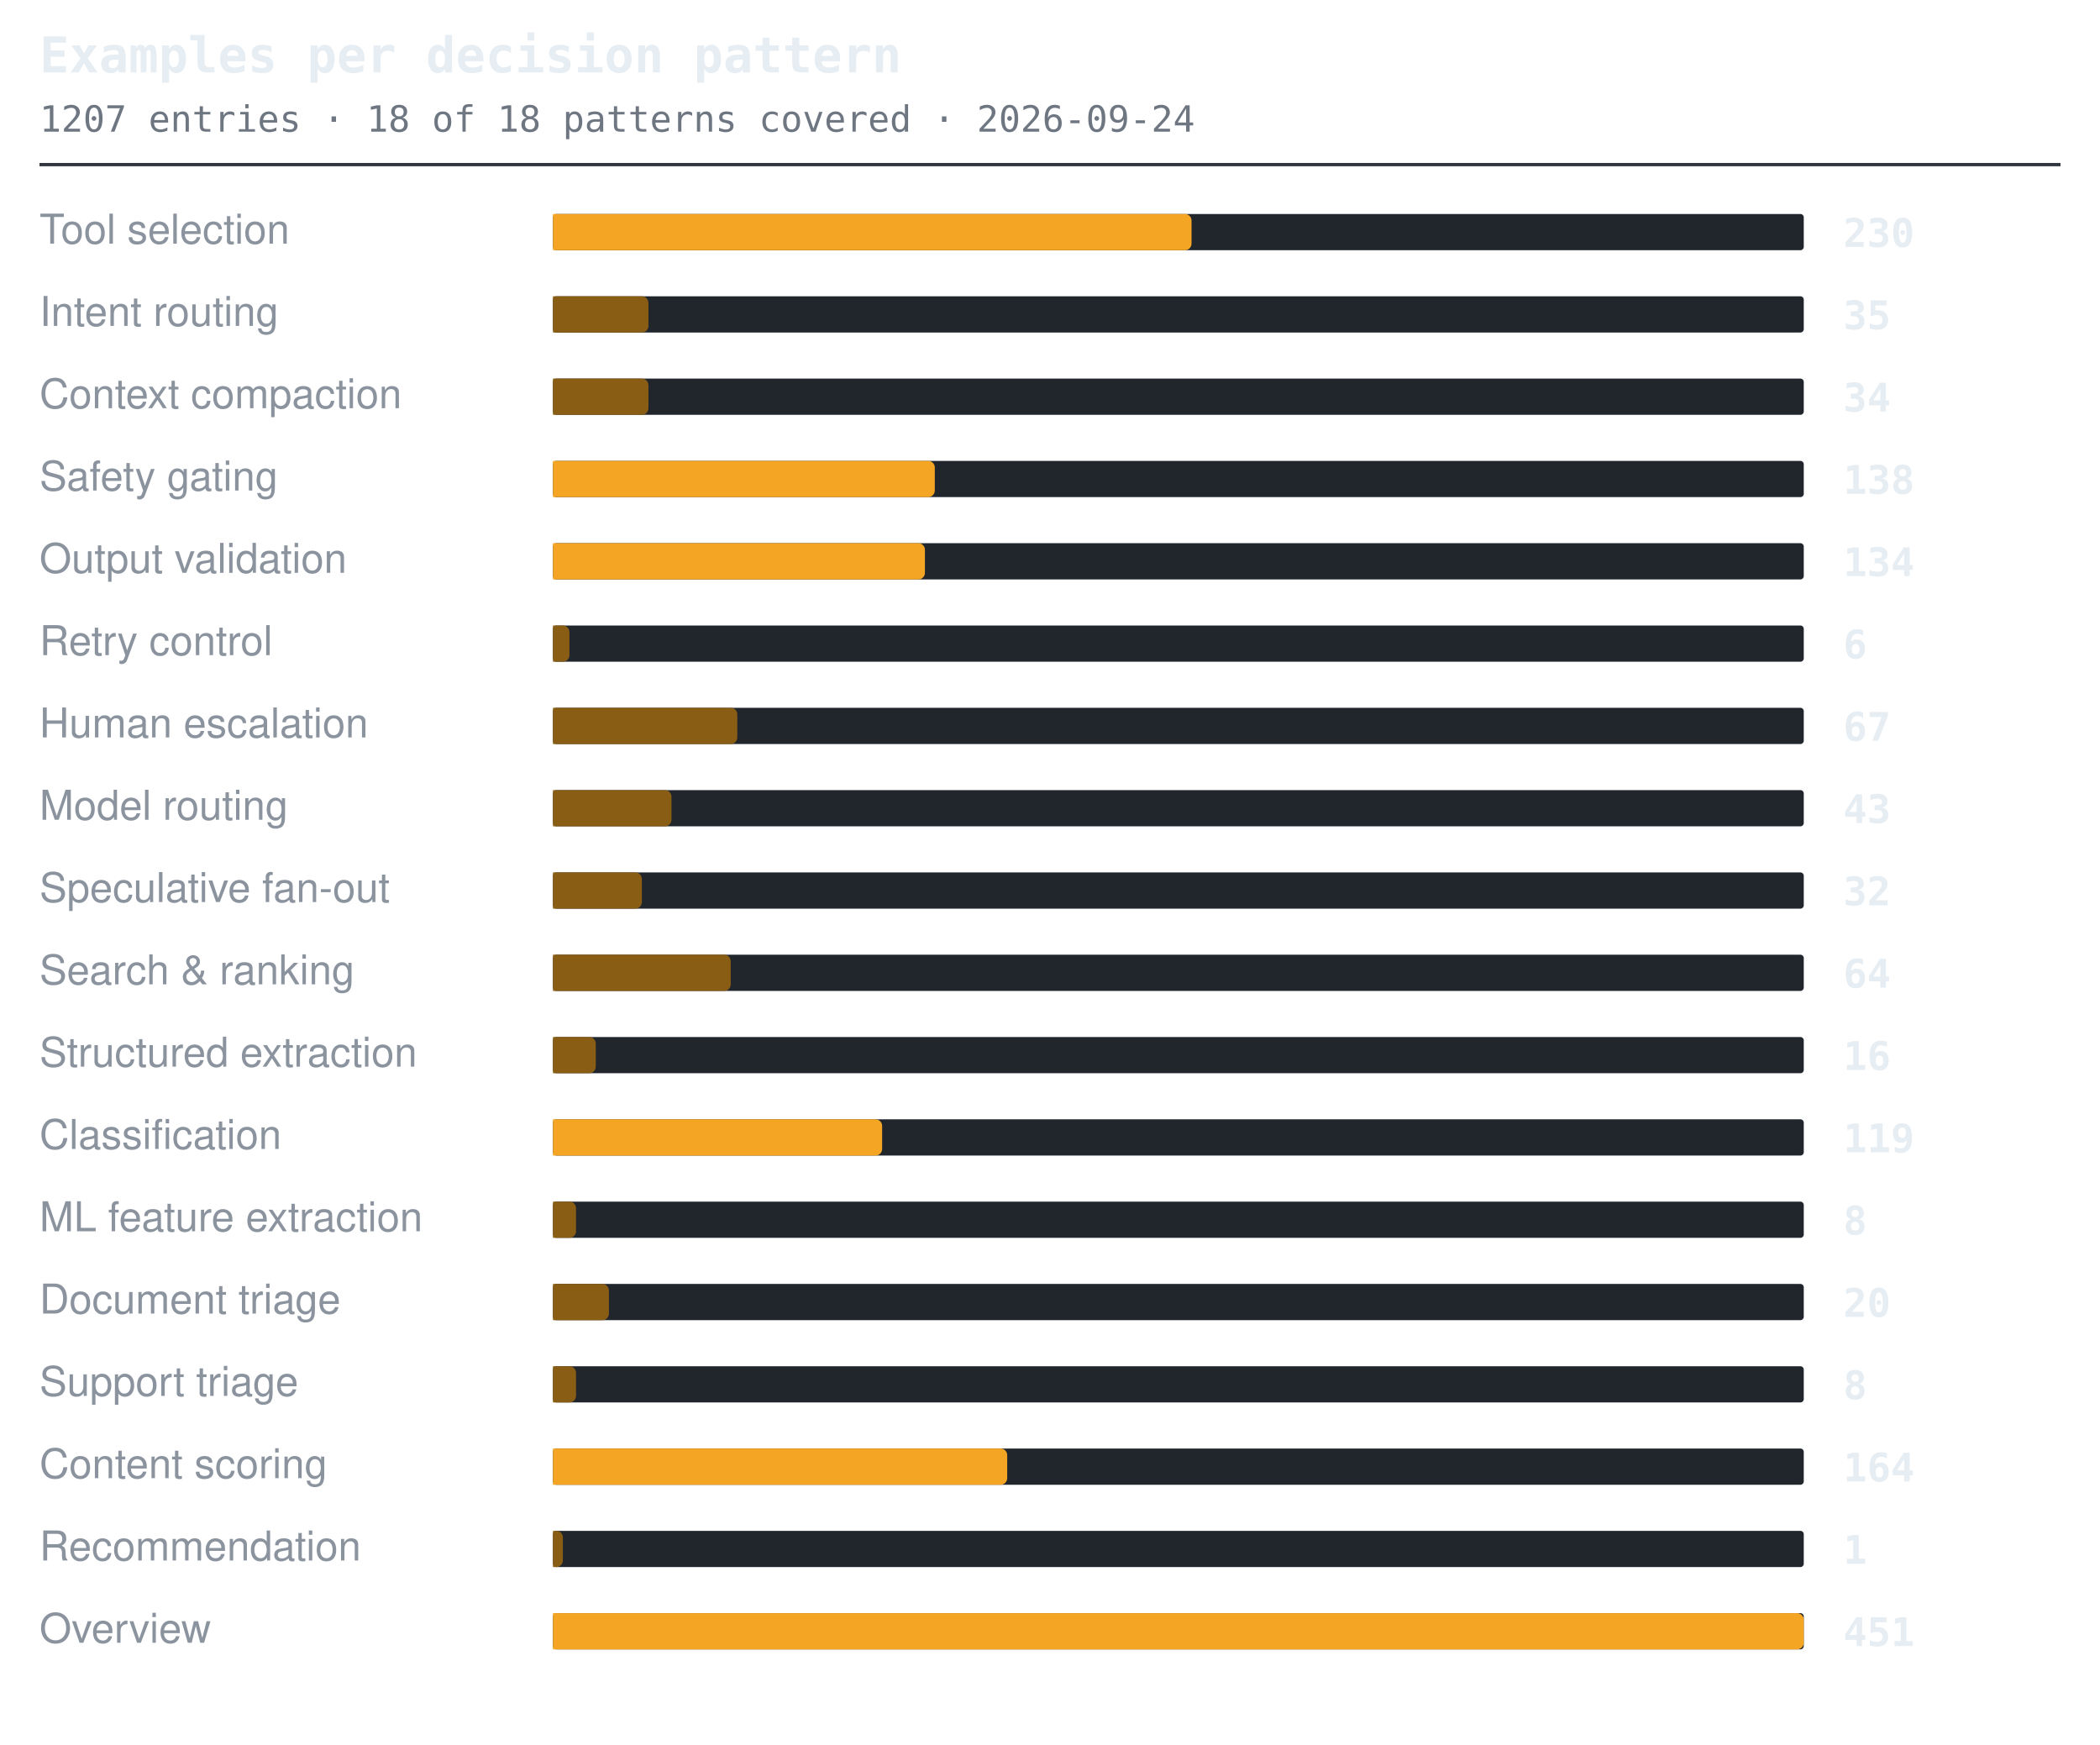
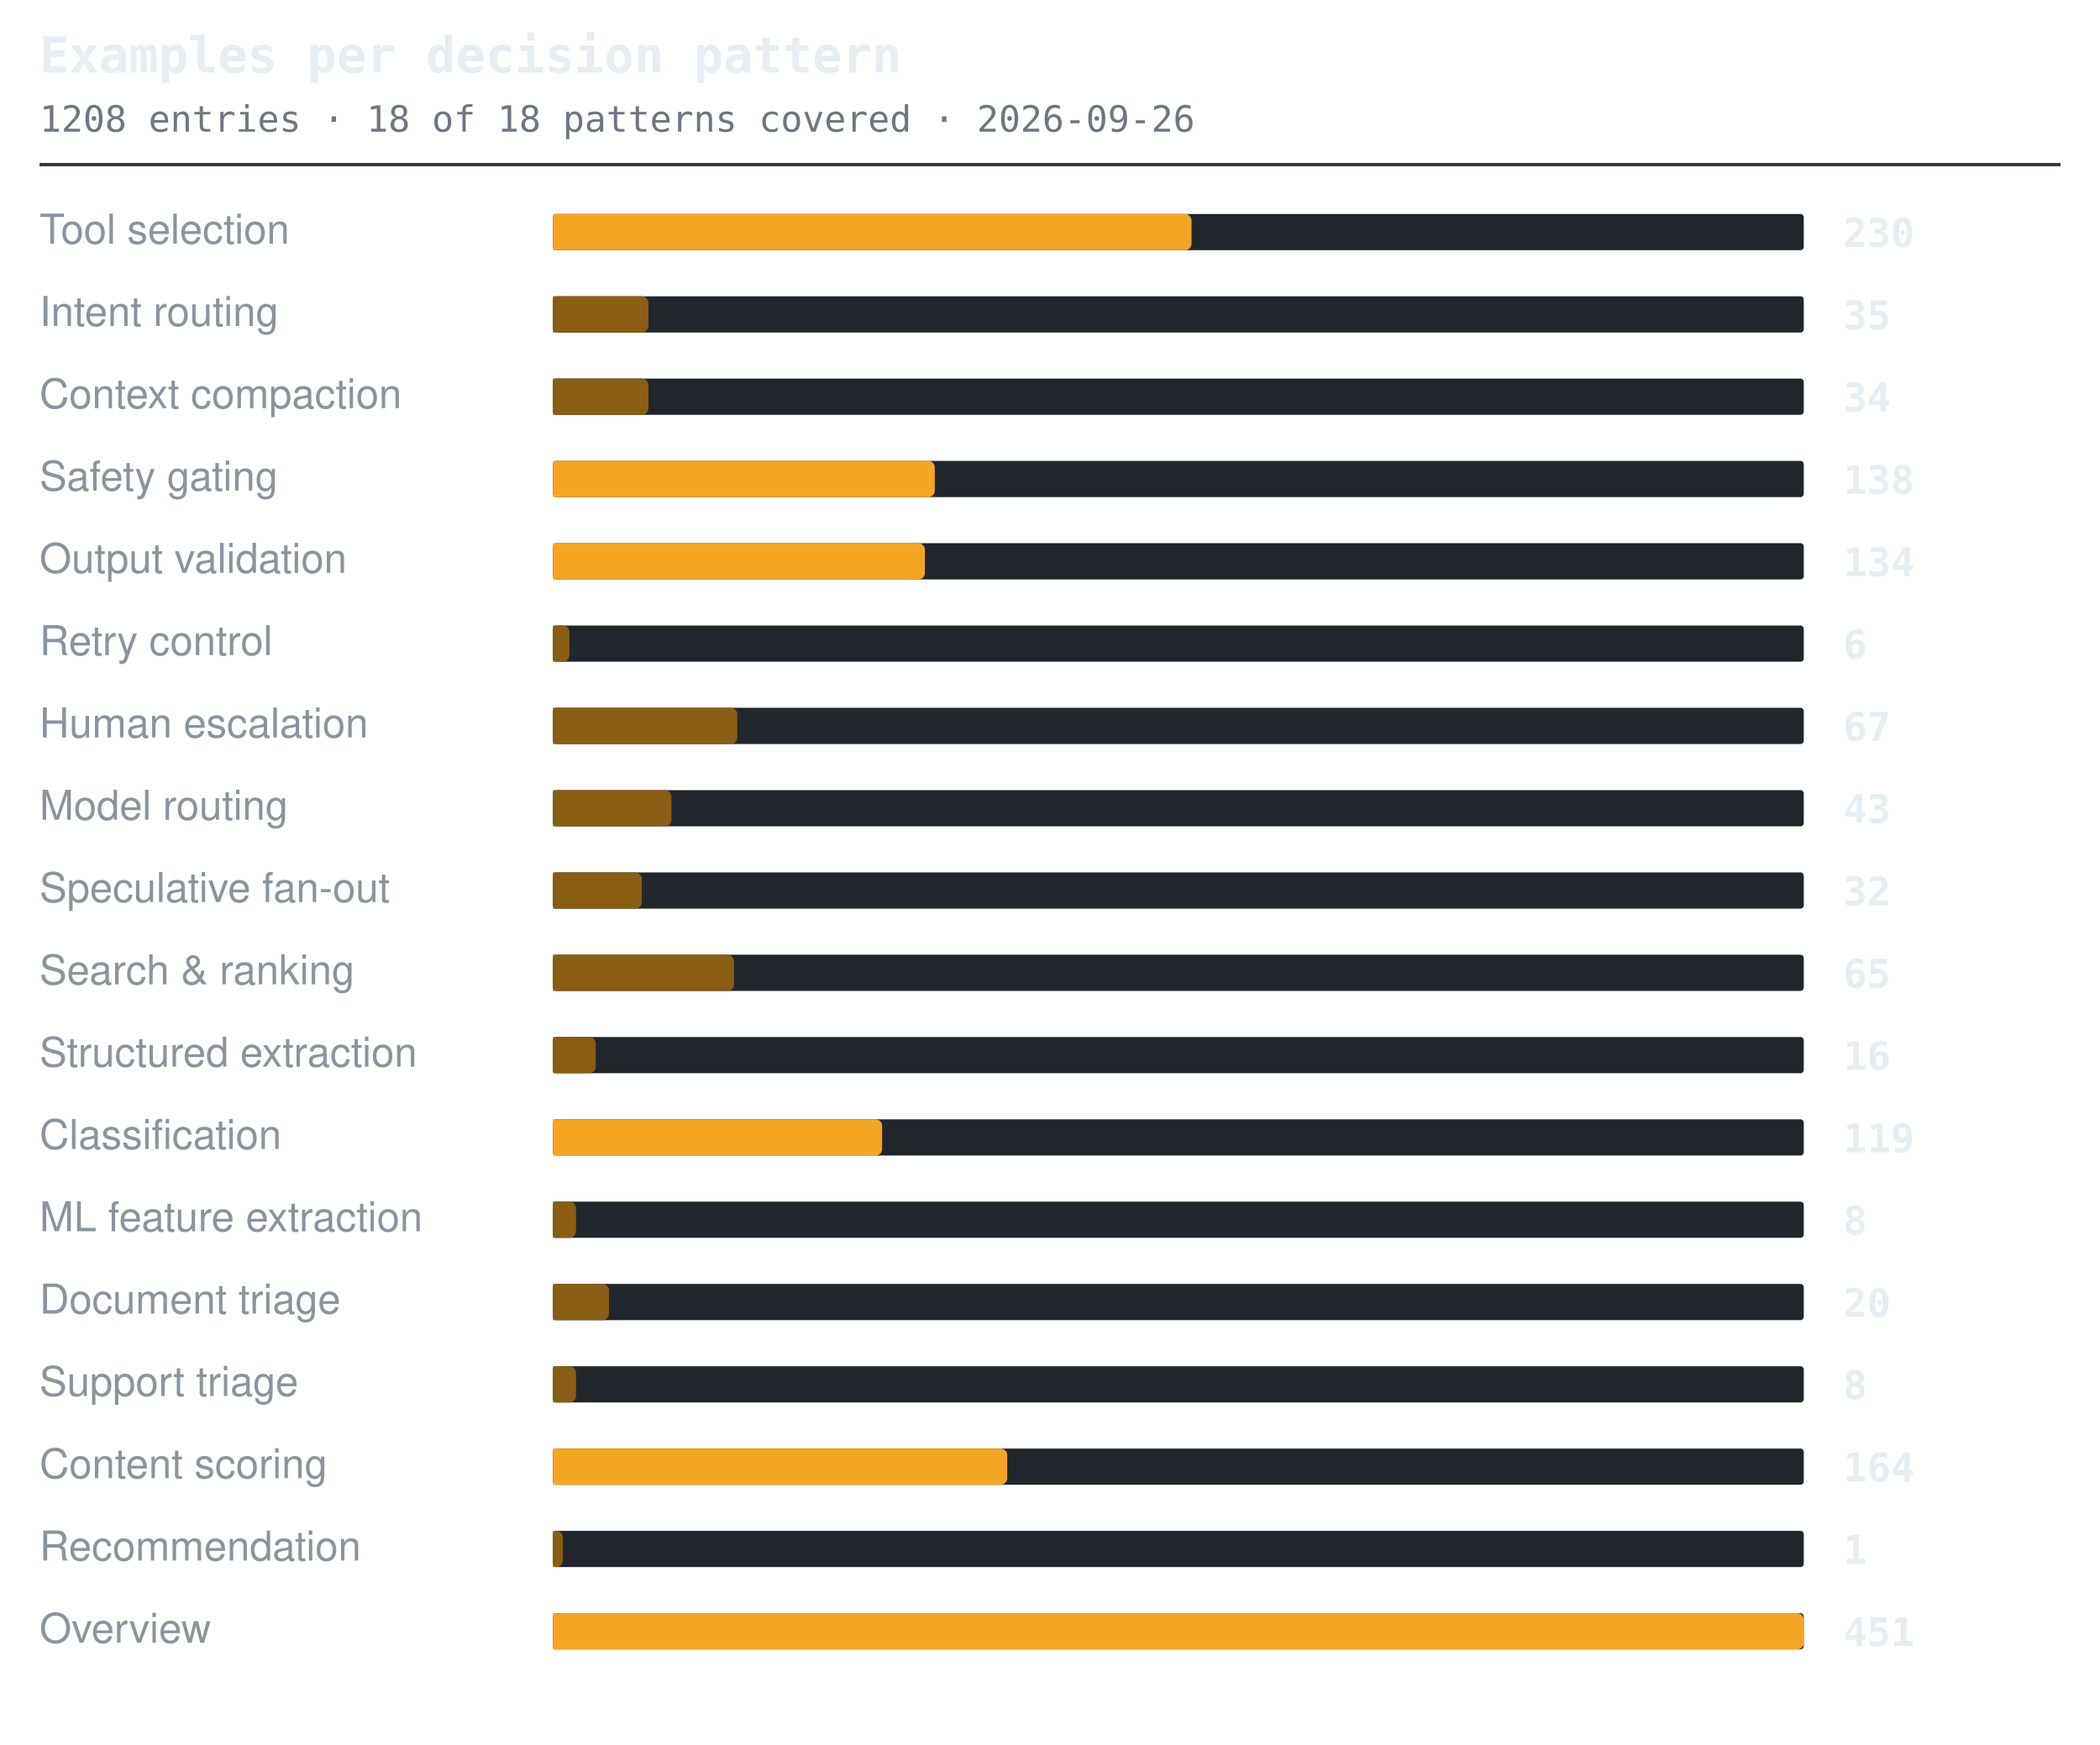
<svg xmlns="http://www.w3.org/2000/svg" width="638" height="530" viewBox="0 0 638 530" role="img" aria-label="Examples per decision pattern">
  <style>.t{font:600 15px ui-monospace,SFMono-Regular,'SF Mono',Menlo,Consolas,monospace;fill:#e6edf3}.s{font:11px ui-monospace,SFMono-Regular,'SF Mono',Menlo,Consolas,monospace;fill:#6e7681}.l{font:12.5px -apple-system,BlinkMacSystemFont,'Segoe UI',Helvetica,Arial,sans-serif;fill:#8b949e}.n{font:600 12px ui-monospace,SFMono-Regular,'SF Mono',Menlo,Consolas,monospace;fill:#e6edf3}.g{font:italic 11px -apple-system,BlinkMacSystemFont,'Segoe UI',Helvetica,Arial,sans-serif;fill:#6e7681}</style>
  <text x="12" y="22" class="t">Examples per decision pattern</text>
-   <text x="12" y="40" class="s">1207 entries · 18 of 18 patterns covered · 2026-09-24</text>
+   <text x="12" y="40" class="s">1208 entries · 18 of 18 patterns covered · 2026-09-26</text>
  <line x1="12" y1="50" x2="626" y2="50" stroke="#30363d" stroke-width="1" />
  <text x="12" y="74" class="l">Tool selection</text>
  <rect x="168" y="65" width="380" height="11" rx="1" fill="#21262d" />
  <path d="M168 65h192a2 2 0 0 1 2 2v7a2 2 0 0 1-2 2h-192z" fill="#f5a524" />
  <text x="560" y="75" class="n">230</text>
  <text x="12" y="99" class="l">Intent routing</text>
  <rect x="168" y="90" width="380" height="11" rx="1" fill="#21262d" />
  <path d="M168 90h27a2 2 0 0 1 2 2v7a2 2 0 0 1-2 2h-27z" fill="#8a5d14" />
  <text x="560" y="100" class="n">35</text>
  <text x="12" y="124" class="l">Context compaction</text>
  <rect x="168" y="115" width="380" height="11" rx="1" fill="#21262d" />
  <path d="M168 115h27a2 2 0 0 1 2 2v7a2 2 0 0 1-2 2h-27z" fill="#8a5d14" />
  <text x="560" y="125" class="n">34</text>
  <text x="12" y="149" class="l">Safety gating</text>
  <rect x="168" y="140" width="380" height="11" rx="1" fill="#21262d" />
  <path d="M168 140h114a2 2 0 0 1 2 2v7a2 2 0 0 1-2 2h-114z" fill="#f5a524" />
  <text x="560" y="150" class="n">138</text>
  <text x="12" y="174" class="l">Output validation</text>
  <rect x="168" y="165" width="380" height="11" rx="1" fill="#21262d" />
  <path d="M168 165h111a2 2 0 0 1 2 2v7a2 2 0 0 1-2 2h-111z" fill="#f5a524" />
  <text x="560" y="175" class="n">134</text>
  <text x="12" y="199" class="l">Retry control</text>
  <rect x="168" y="190" width="380" height="11" rx="1" fill="#21262d" />
  <path d="M168 190h3a2 2 0 0 1 2 2v7a2 2 0 0 1-2 2h-3z" fill="#8a5d14" />
  <text x="560" y="200" class="n">6</text>
  <text x="12" y="224" class="l">Human escalation</text>
  <rect x="168" y="215" width="380" height="11" rx="1" fill="#21262d" />
  <path d="M168 215h54a2 2 0 0 1 2 2v7a2 2 0 0 1-2 2h-54z" fill="#8a5d14" />
  <text x="560" y="225" class="n">67</text>
  <text x="12" y="249" class="l">Model routing</text>
  <rect x="168" y="240" width="380" height="11" rx="1" fill="#21262d" />
  <path d="M168 240h34a2 2 0 0 1 2 2v7a2 2 0 0 1-2 2h-34z" fill="#8a5d14" />
  <text x="560" y="250" class="n">43</text>
  <text x="12" y="274" class="l">Speculative fan-out</text>
  <rect x="168" y="265" width="380" height="11" rx="1" fill="#21262d" />
  <path d="M168 265h25a2 2 0 0 1 2 2v7a2 2 0 0 1-2 2h-25z" fill="#8a5d14" />
  <text x="560" y="275" class="n">32</text>
  <text x="12" y="299" class="l">Search &amp; ranking</text>
  <rect x="168" y="290" width="380" height="11" rx="1" fill="#21262d" />
-   <path d="M168 290h52a2 2 0 0 1 2 2v7a2 2 0 0 1-2 2h-52z" fill="#8a5d14" />
-   <text x="560" y="300" class="n">64</text>
+   <path d="M168 290h53a2 2 0 0 1 2 2v7a2 2 0 0 1-2 2h-53z" fill="#8a5d14" />
+   <text x="560" y="300" class="n">65</text>
  <text x="12" y="324" class="l">Structured extraction</text>
  <rect x="168" y="315" width="380" height="11" rx="1" fill="#21262d" />
  <path d="M168 315h11a2 2 0 0 1 2 2v7a2 2 0 0 1-2 2h-11z" fill="#8a5d14" />
  <text x="560" y="325" class="n">16</text>
  <text x="12" y="349" class="l">Classification</text>
  <rect x="168" y="340" width="380" height="11" rx="1" fill="#21262d" />
  <path d="M168 340h98a2 2 0 0 1 2 2v7a2 2 0 0 1-2 2h-98z" fill="#f5a524" />
  <text x="560" y="350" class="n">119</text>
  <text x="12" y="374" class="l">ML feature extraction</text>
  <rect x="168" y="365" width="380" height="11" rx="1" fill="#21262d" />
  <path d="M168 365h5a2 2 0 0 1 2 2v7a2 2 0 0 1-2 2h-5z" fill="#8a5d14" />
  <text x="560" y="375" class="n">8</text>
  <text x="12" y="399" class="l">Document triage</text>
  <rect x="168" y="390" width="380" height="11" rx="1" fill="#21262d" />
  <path d="M168 390h15a2 2 0 0 1 2 2v7a2 2 0 0 1-2 2h-15z" fill="#8a5d14" />
  <text x="560" y="400" class="n">20</text>
  <text x="12" y="424" class="l">Support triage</text>
  <rect x="168" y="415" width="380" height="11" rx="1" fill="#21262d" />
  <path d="M168 415h5a2 2 0 0 1 2 2v7a2 2 0 0 1-2 2h-5z" fill="#8a5d14" />
  <text x="560" y="425" class="n">8</text>
  <text x="12" y="449" class="l">Content scoring</text>
  <rect x="168" y="440" width="380" height="11" rx="1" fill="#21262d" />
  <path d="M168 440h136a2 2 0 0 1 2 2v7a2 2 0 0 1-2 2h-136z" fill="#f5a524" />
  <text x="560" y="450" class="n">164</text>
  <text x="12" y="474" class="l">Recommendation</text>
  <rect x="168" y="465" width="380" height="11" rx="1" fill="#21262d" />
  <path d="M168 465h1a2 2 0 0 1 2 2v7a2 2 0 0 1-2 2h-1z" fill="#8a5d14" />
  <text x="560" y="475" class="n">1</text>
  <text x="12" y="499" class="l">Overview</text>
  <rect x="168" y="490" width="380" height="11" rx="1" fill="#21262d" />
  <path d="M168 490h378a2 2 0 0 1 2 2v7a2 2 0 0 1-2 2h-378z" fill="#f5a524" />
  <text x="560" y="500" class="n">451</text>
</svg>
